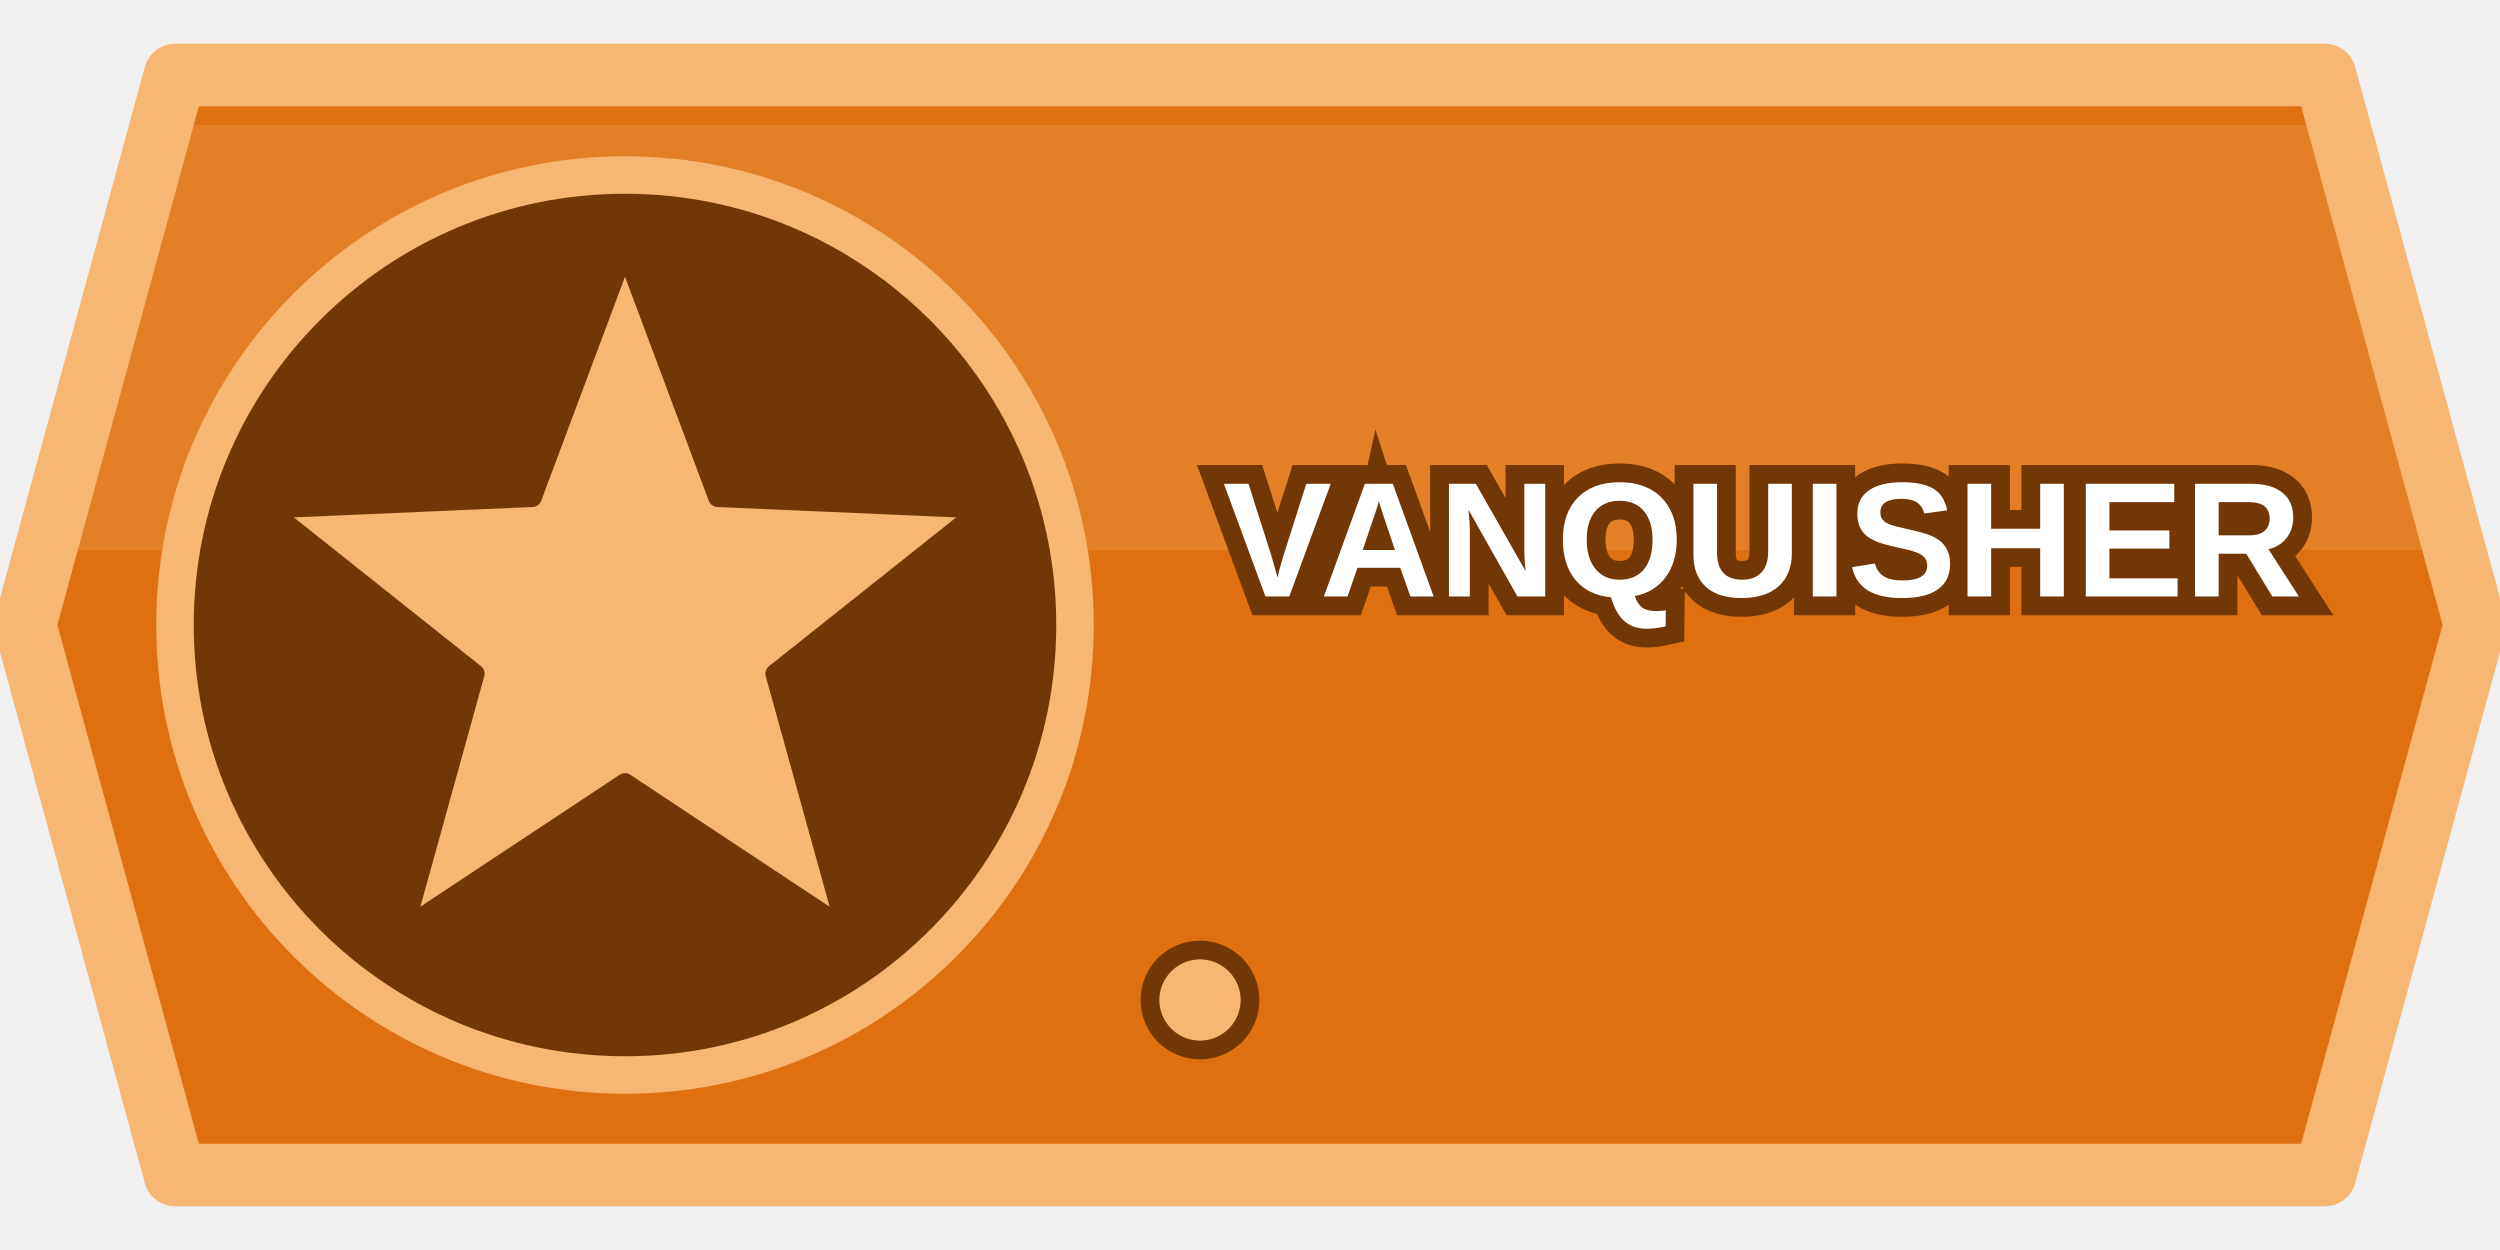
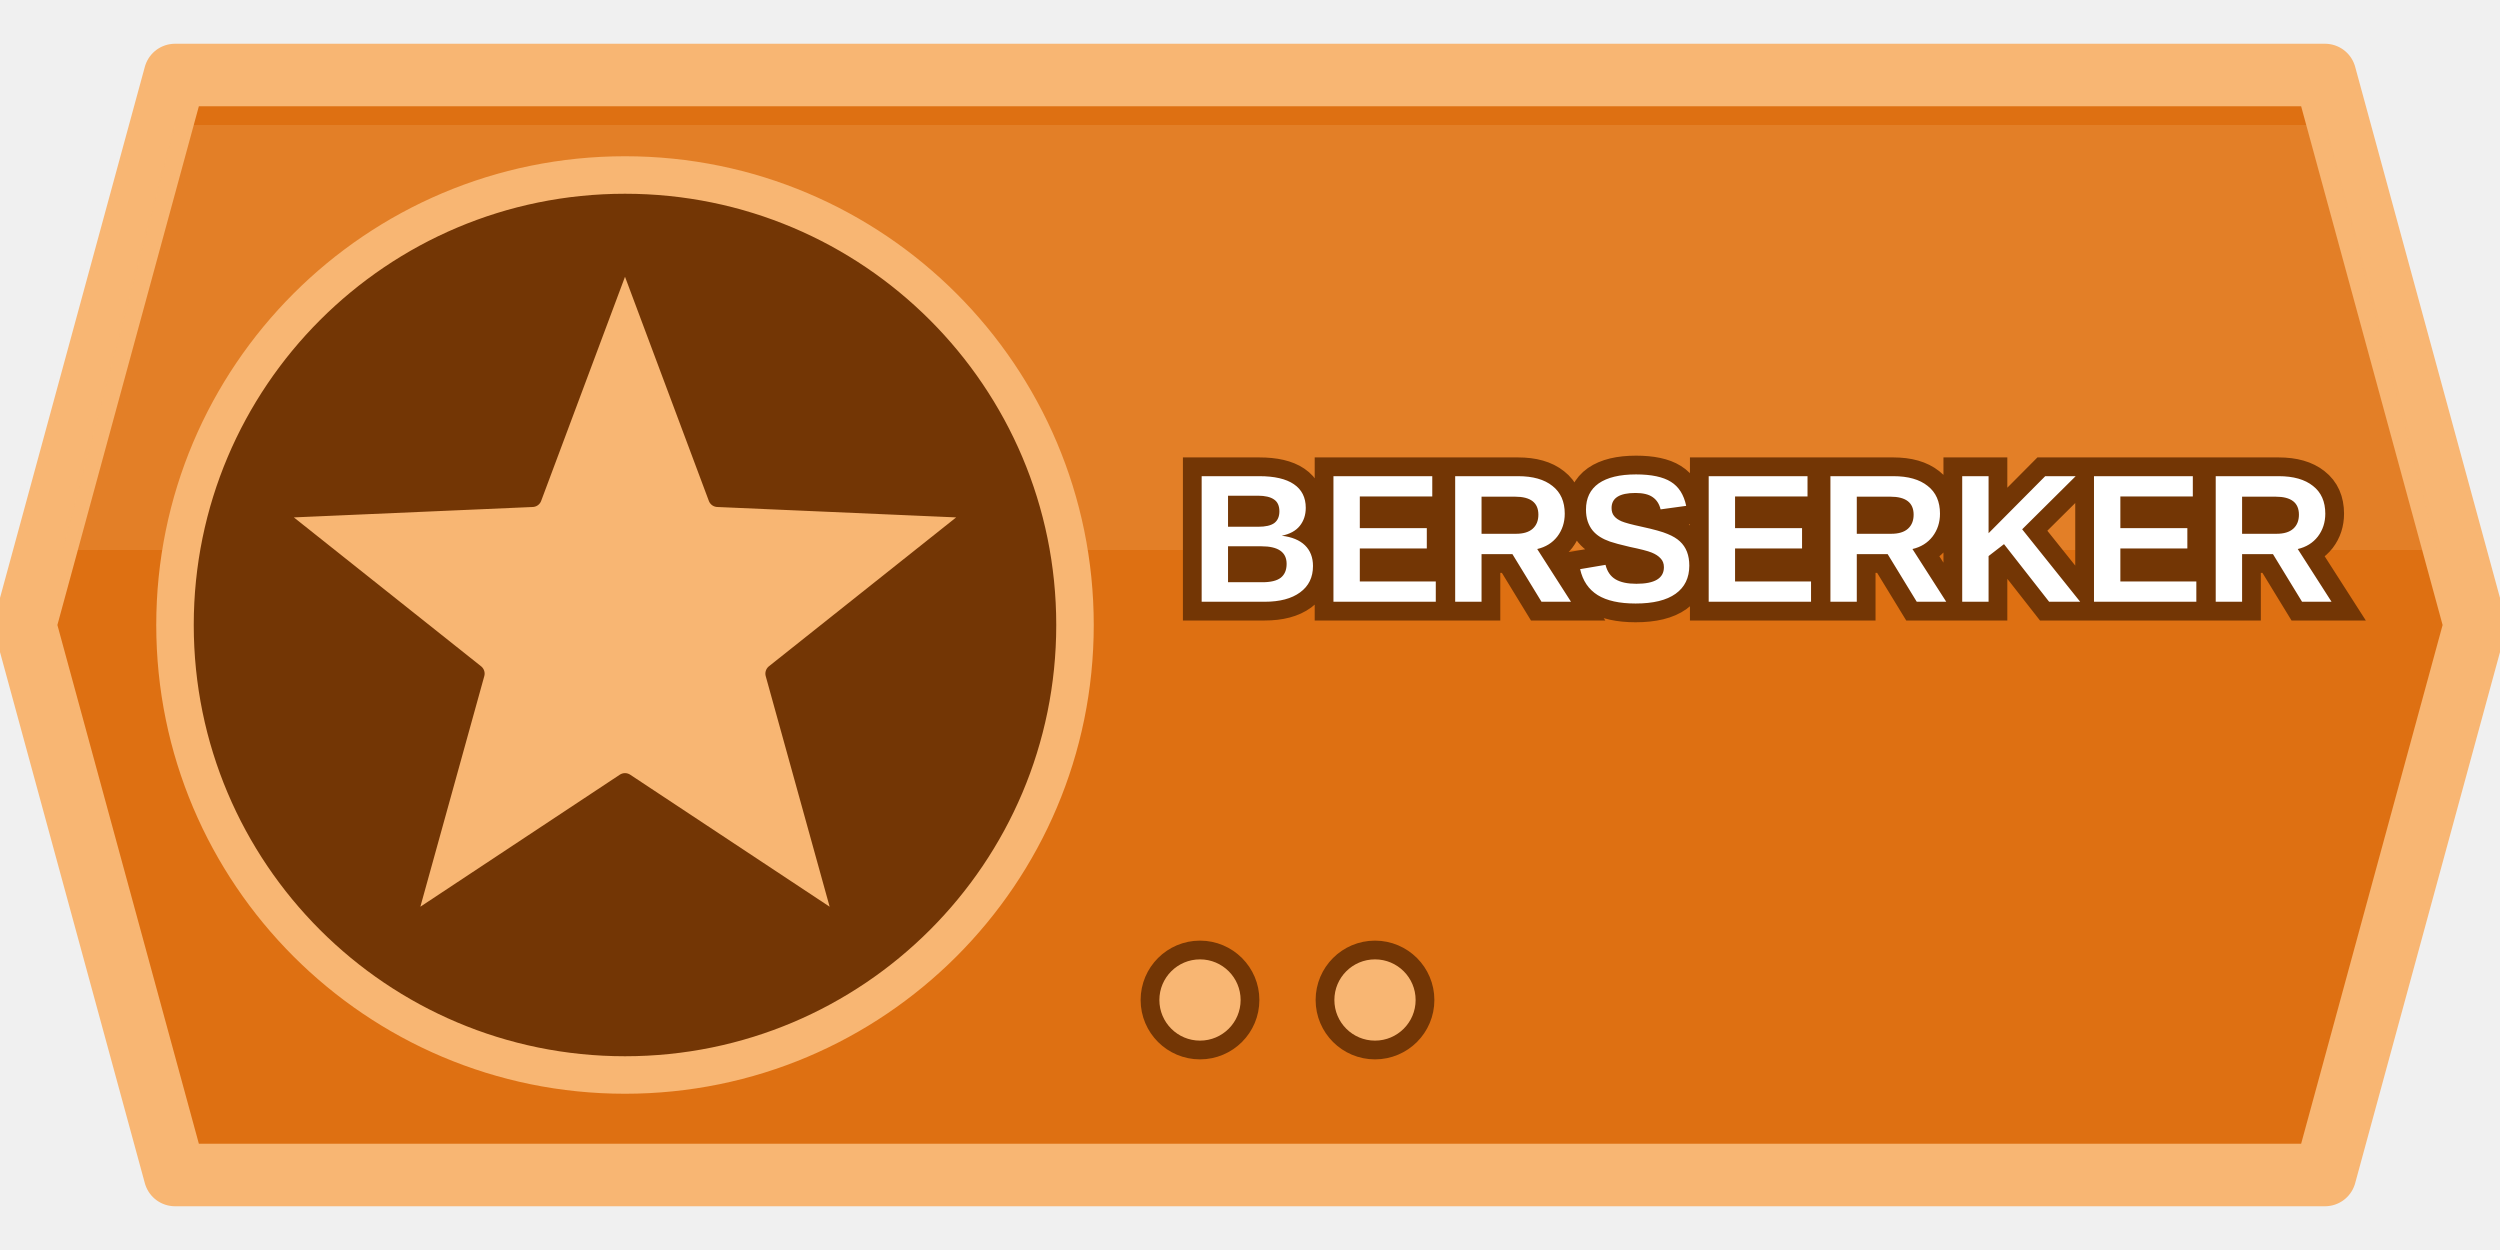
<svg xmlns="http://www.w3.org/2000/svg" viewBox="0 0 200 100" width="200" height="100">
  <polygon points="14.00,6.00 186.00,6.00 198.00,50.00 186.00,94.00 14.00,94.00 2.00,50.00" fill="#de7012" stroke="#f8b673" stroke-width="5" stroke-linejoin="round" />
  <polygon points="14.00,10.00 186.00,10.00 195.00,44.00 5.00,44.00" fill="#f8b673" fill-opacity="0.22" />
  <circle cx="50" cy="50" r="36" fill="#733605" stroke="#f8b673" stroke-width="3" />
  <polygon points="50.00,20.00 57.41,39.81 78.53,40.73 61.98,53.89 67.63,74.27 50.00,62.60 32.37,74.27 38.02,53.89 21.47,40.73 42.59,39.81" fill="#f8b673" stroke="#733605" stroke-width="1.5" stroke-linejoin="round" />
  <circle cx="96.0" cy="80.0" r="4" fill="#f8b673" stroke="#733605" stroke-width="1.5" />
-   <text x="141" y="44" text-anchor="middle" dominant-baseline="middle" font-family="Arial, Helvetica, sans-serif" font-weight="bold" font-size="13.1" fill="#ffffff" stroke="#733605" stroke-width="3" paint-order="stroke">VANQUISHER</text>
+   <circle cx="110.0" cy="80.0" r="4" fill="#f8b673" stroke="#733605" stroke-width="1.5" />
+   <text x="141" y="44" text-anchor="middle" dominant-baseline="middle" font-family="Arial, Helvetica, sans-serif" font-weight="bold" font-size="14.6" fill="#ffffff" stroke="#733605" stroke-width="3" paint-order="stroke">BERSERKER</text>
</svg>
